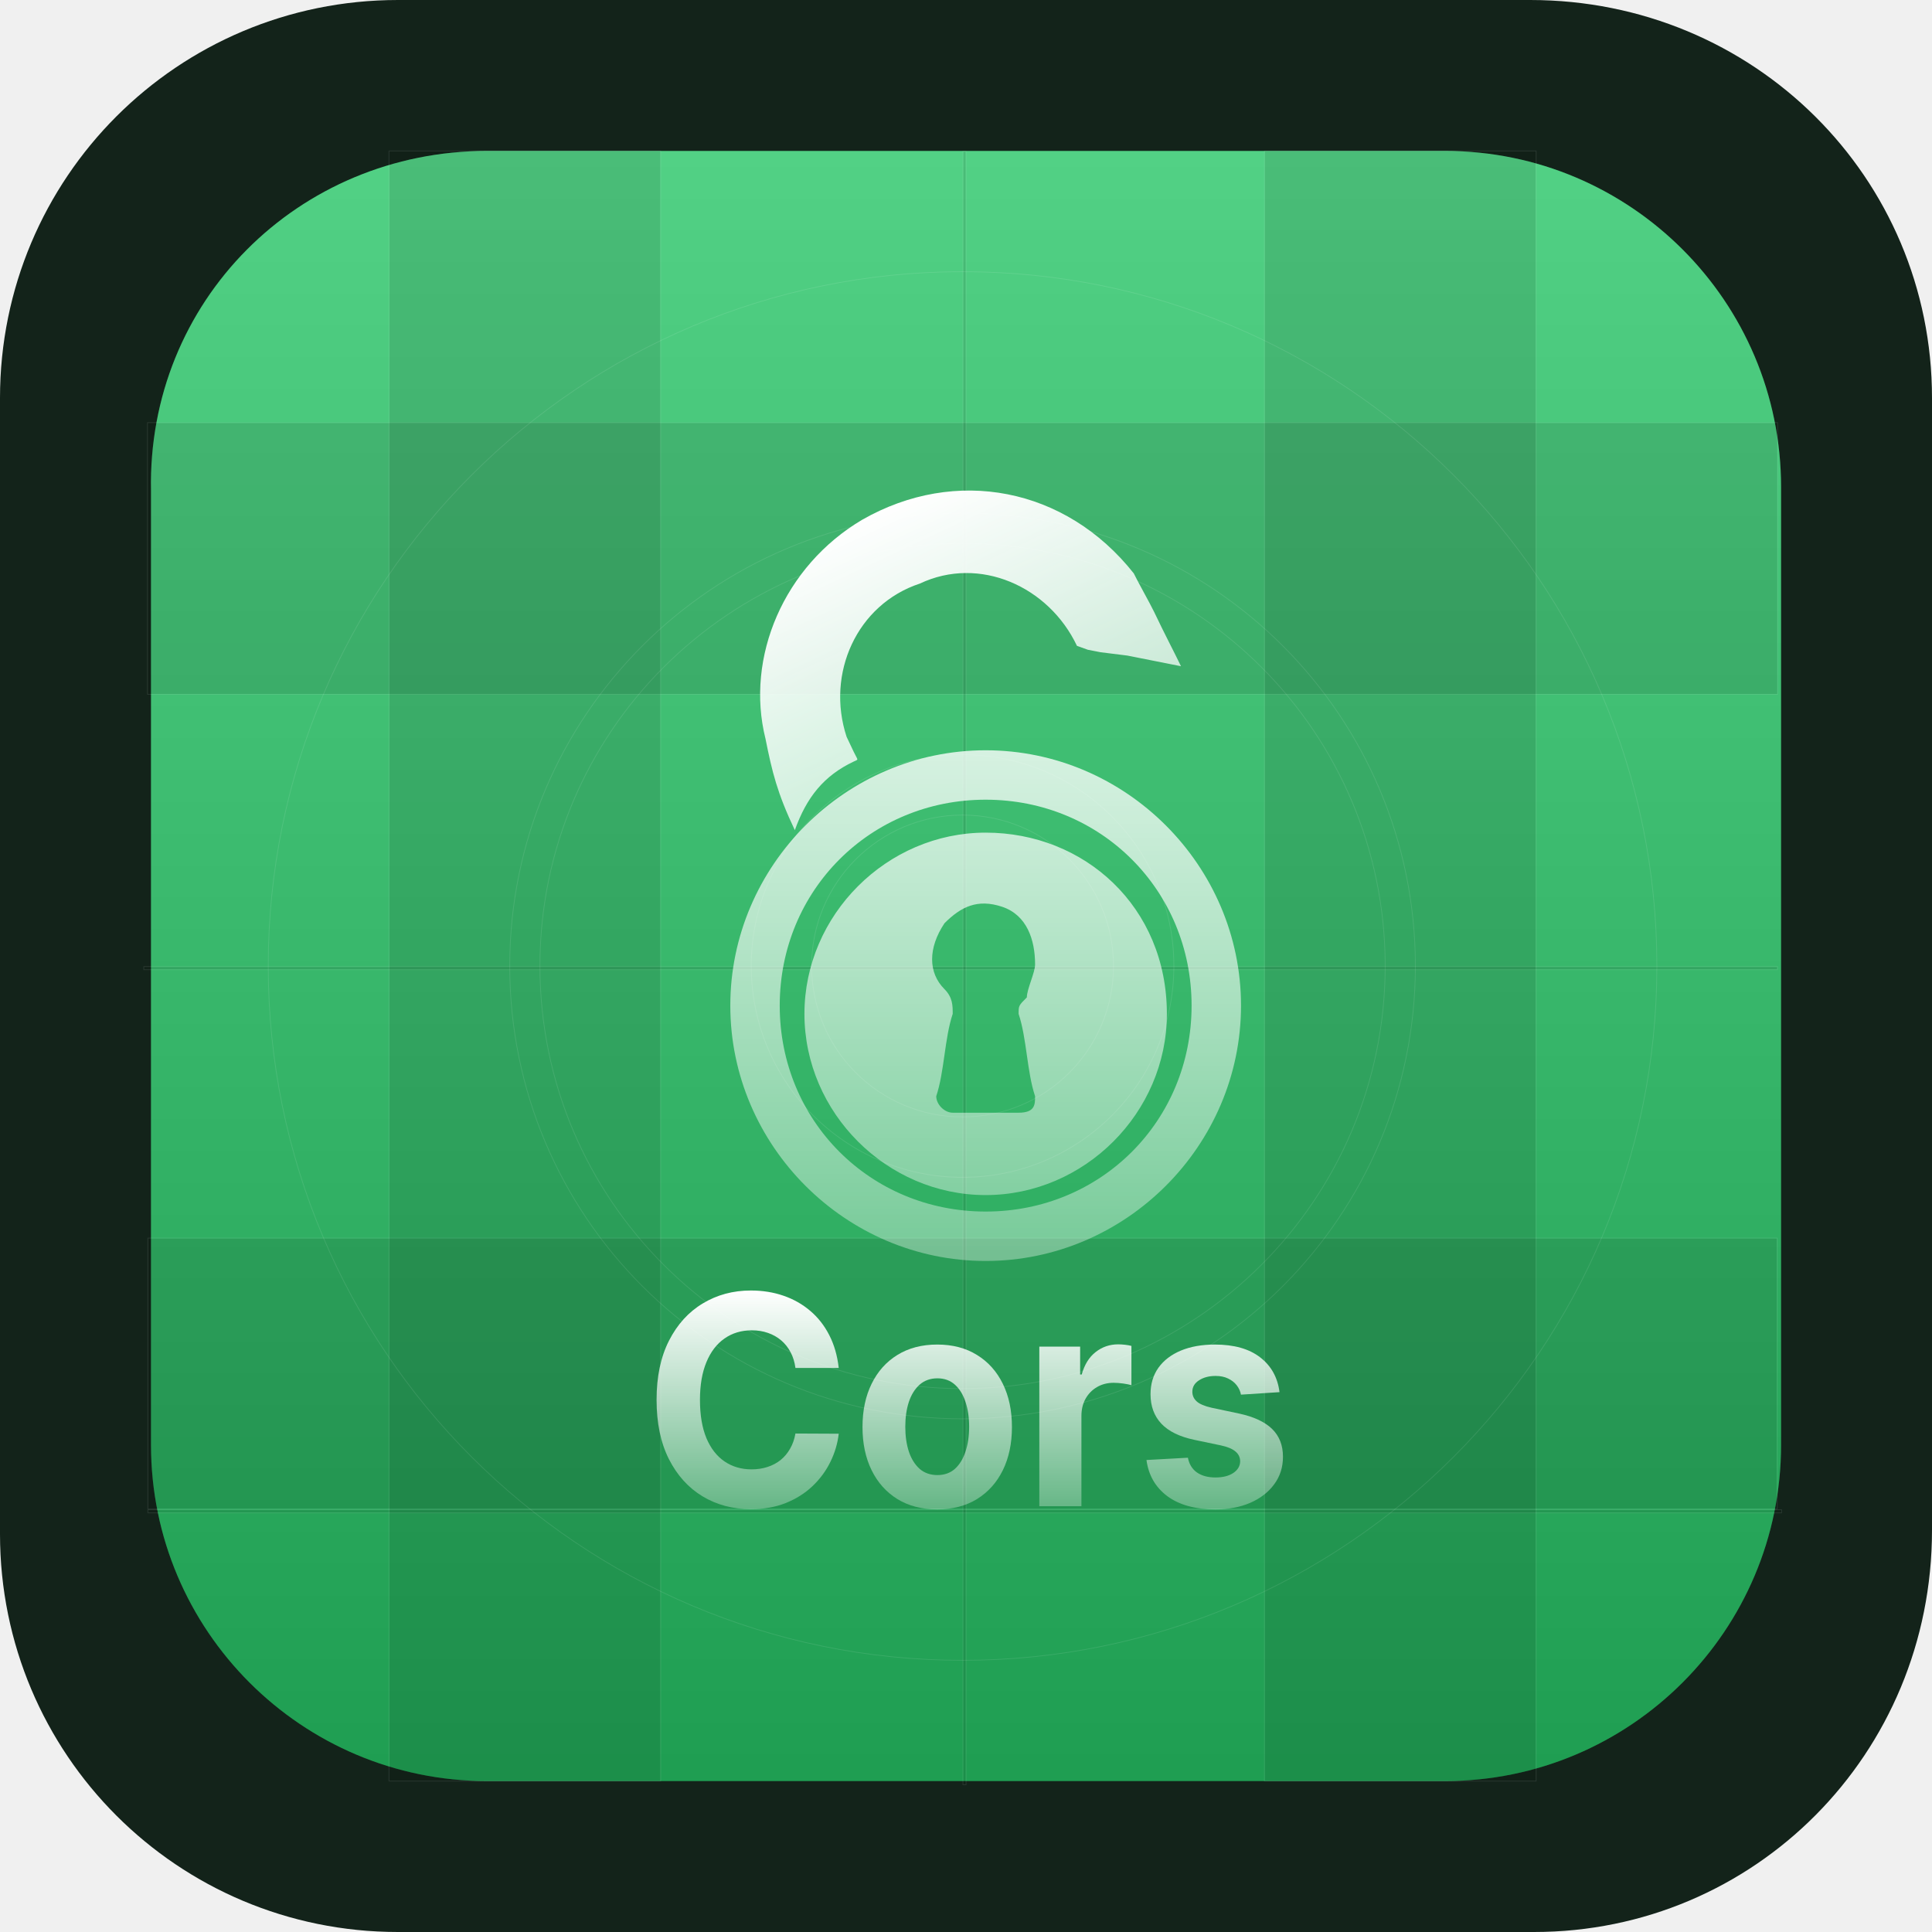
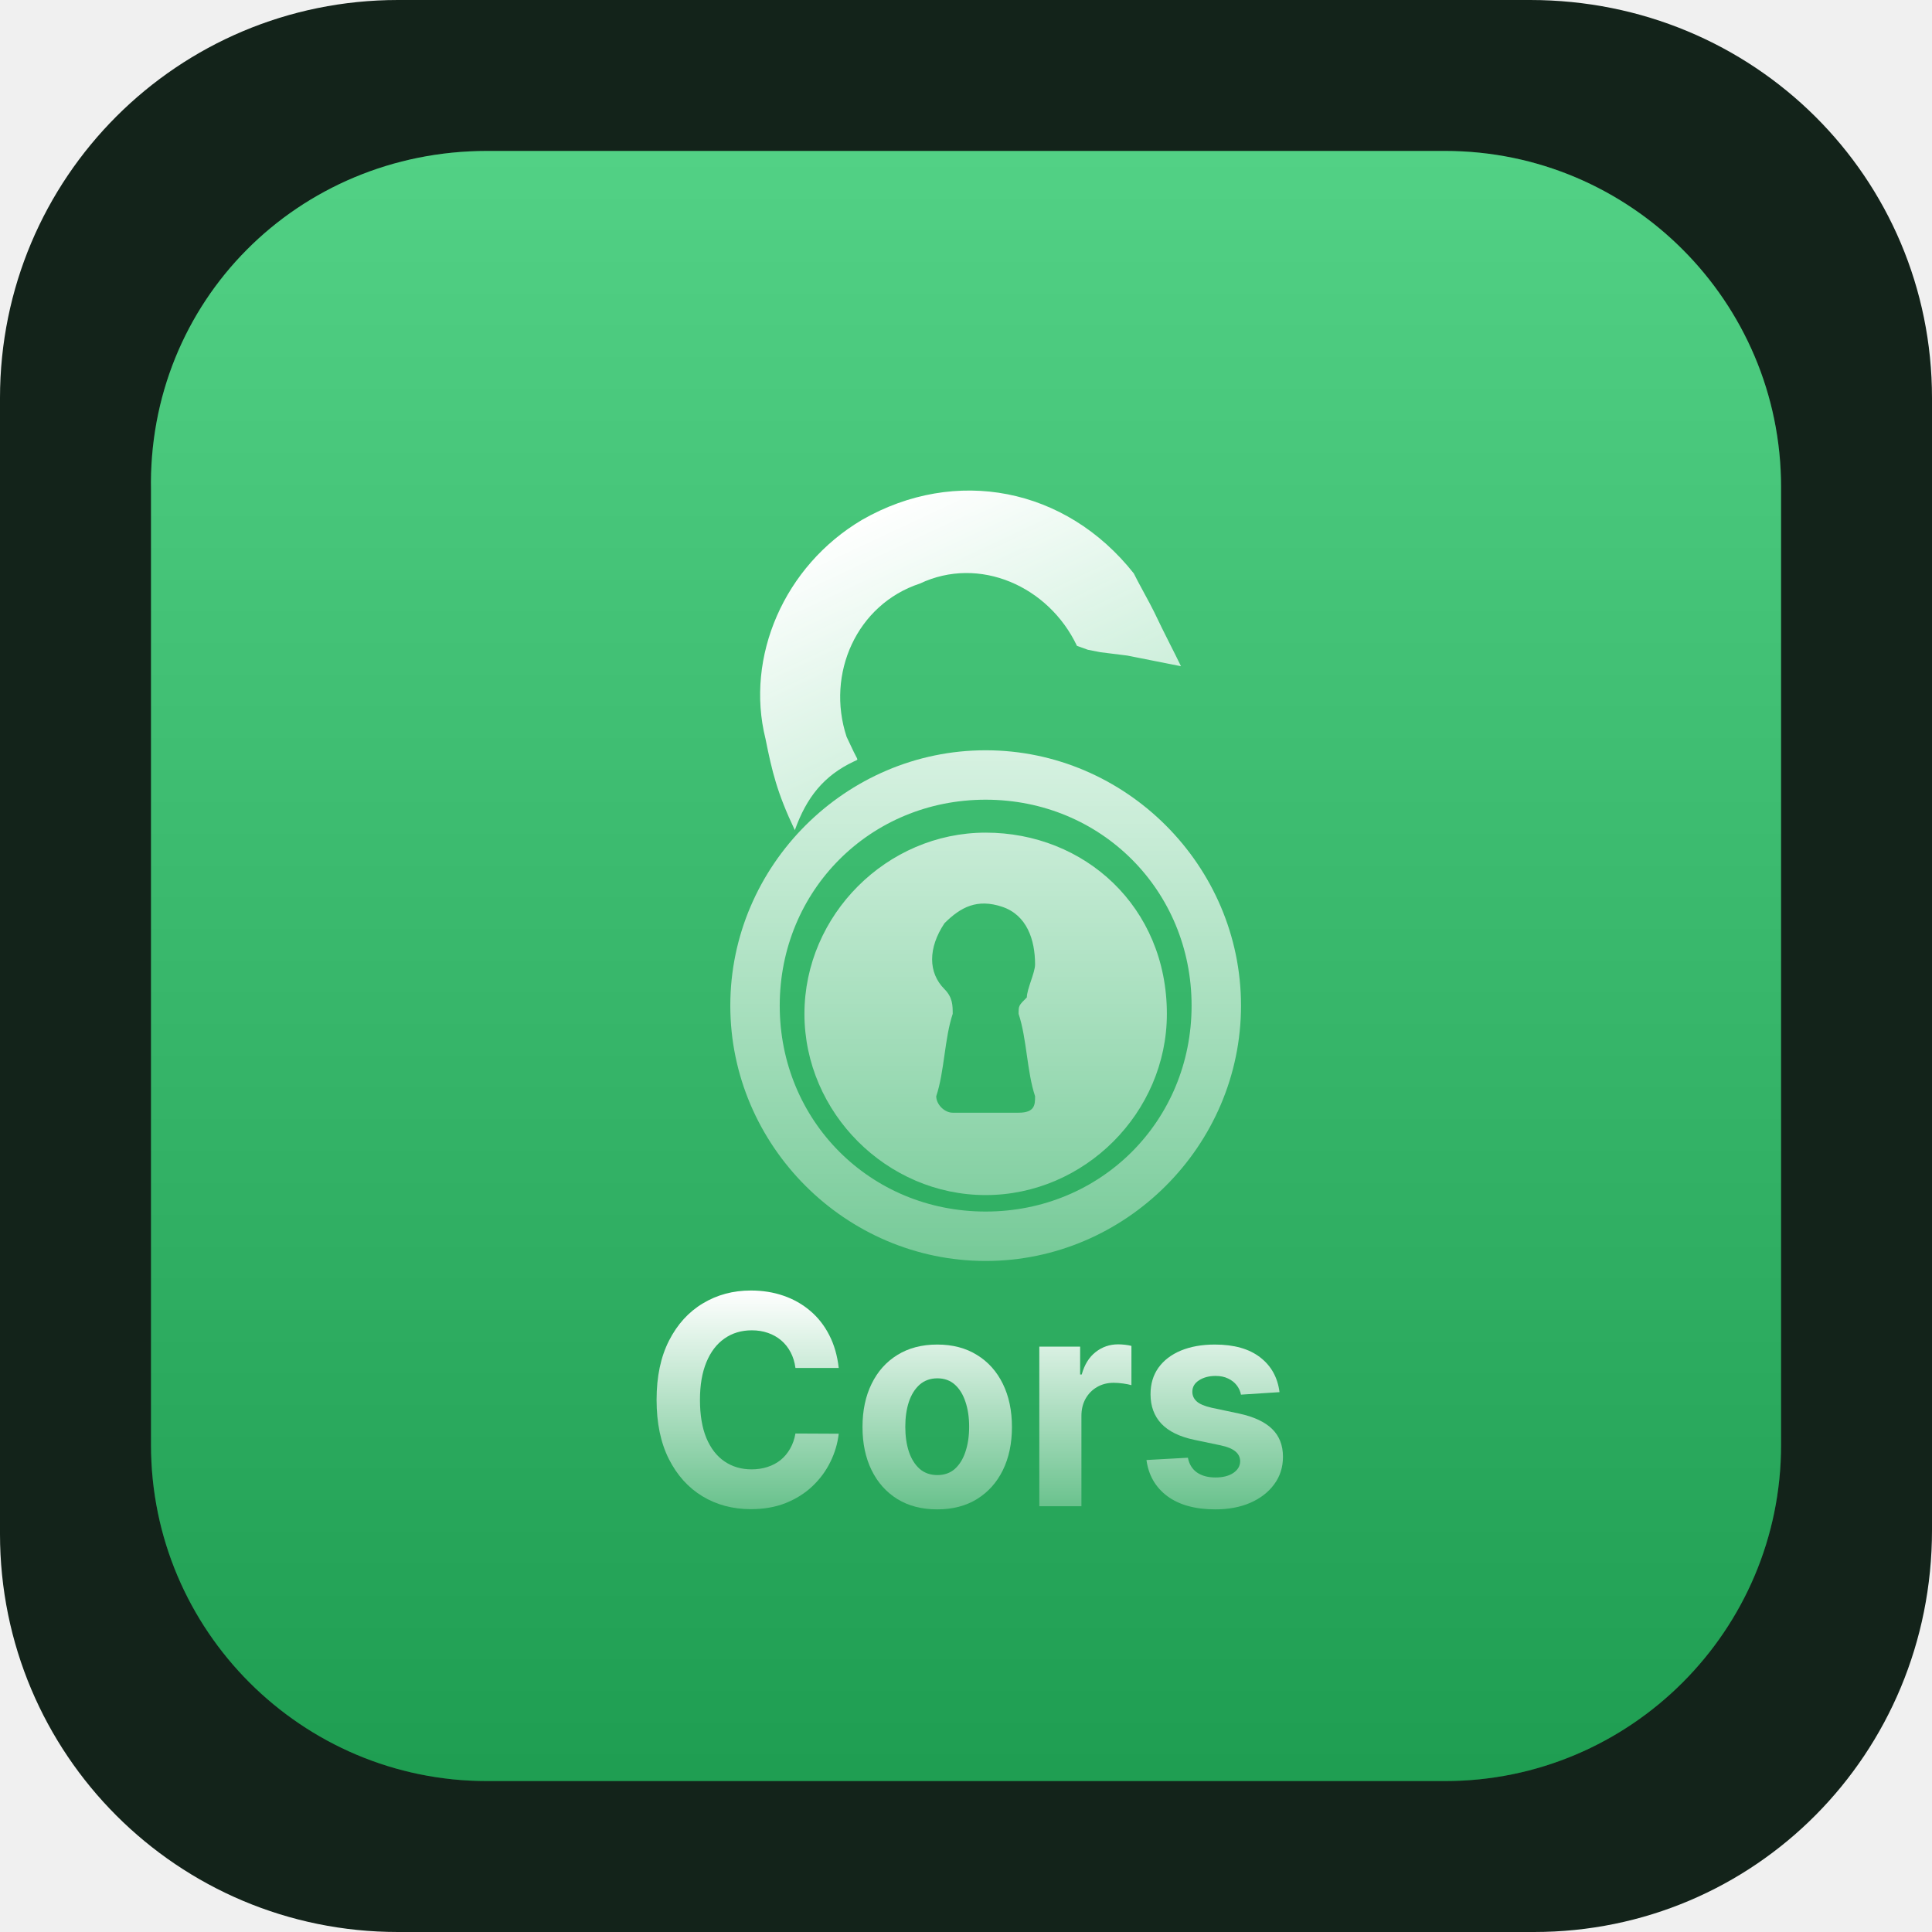
<svg xmlns="http://www.w3.org/2000/svg" width="256" height="256" viewBox="0 0 256 256" fill="none">
  <path d="M52.736 0H202.752C232.448 0 256 23.552 256 52.736V202.752C256 232.448 232.448 256 203.264 256H52.736C23.552 256 0 232.448 0 203.264V52.736C0 23.552 23.552 0 52.736 0Z" fill="#13231A" />
  <path d="M64.538 20H191.471C216.039 20 236 39.962 236 64.531V191.469C236 216.038 216.039 236 191.471 236H64.538C39.971 236 20.01 216.038 20.01 191.469V65.043C19.498 39.962 39.459 20 64.538 20Z" fill="#27C566" />
  <path d="M64.538 20H191.471C216.039 20 236 39.962 236 64.531V191.469C236 216.038 216.039 236 191.471 236H64.538C39.971 236 20.01 216.038 20.01 191.469V65.043C19.498 39.962 39.459 20 64.538 20Z" fill="url(#paint0_linear_86_471)" />
-   <g style="mix-blend-mode:plus-lighter">
-     <path opacity="0.1" d="M19.05 128.488V128.076H235.526V128.488H19.05Z" fill="black" stroke="white" stroke-width="0.1" stroke-miterlimit="10" />
-     <path opacity="0.1" d="M19.594 199.95V164.05H235.494V199.95H19.594Z" fill="black" stroke="white" stroke-width="0.1" stroke-miterlimit="10" />
-     <path opacity="0.1" d="M235.544 92H19.544V56H235.544V92Z" fill="black" stroke="white" stroke-width="0.1" stroke-miterlimit="10" />
-     <path opacity="0.1" d="M19.594 200.462V200.05H236.07V200.462H19.594Z" fill="black" stroke="white" stroke-width="0.1" stroke-miterlimit="10" />
-     <path opacity="0.1" d="M127.594 236.483V20.05H128.006V236.483H127.594Z" fill="black" stroke="white" stroke-width="0.1" stroke-miterlimit="10" />
-     <path opacity="0.1" d="M203.544 20H167.544V236H203.544V20Z" fill="black" stroke="white" stroke-width="0.1" stroke-miterlimit="10" />
-     <path opacity="0.1" d="M51.544 20H87.544V236H51.544V20Z" fill="black" stroke="white" stroke-width="0.1" stroke-miterlimit="10" />
-     <path opacity="0.1" d="M127.544 220C178.354 220 219.544 178.81 219.544 128C219.544 77.19 178.354 36 127.544 36C76.734 36 35.544 77.19 35.544 128C35.544 178.81 76.734 220 127.544 220Z" stroke="white" stroke-width="0.1" stroke-miterlimit="10" />
-     <path opacity="0.1" d="M127.544 188C160.681 188 187.544 161.137 187.544 128C187.544 94.863 160.681 68 127.544 68C94.407 68 67.544 94.863 67.544 128C67.544 161.137 94.407 188 127.544 188Z" stroke="white" stroke-width="0.1" stroke-miterlimit="10" />
-     <path opacity="0.1" d="M127.544 184C158.472 184 183.544 158.928 183.544 128C183.544 97.072 158.472 72 127.544 72C96.616 72 71.544 97.072 71.544 128C71.544 158.928 96.616 184 127.544 184Z" stroke="white" stroke-width="0.1" stroke-miterlimit="10" />
-     <path opacity="0.1" d="M127.544 156C143.008 156 155.544 143.464 155.544 128C155.544 112.536 143.008 100 127.544 100C112.08 100 99.544 112.536 99.544 128C99.544 143.464 112.08 156 127.544 156Z" stroke="white" stroke-width="0.1" stroke-miterlimit="10" />
-     <path opacity="0.1" d="M127.544 148C138.59 148 147.544 139.046 147.544 128C147.544 116.954 138.59 108 127.544 108C116.498 108 107.544 116.954 107.544 128C107.544 139.046 116.498 148 127.544 148Z" stroke="white" stroke-width="0.1" stroke-miterlimit="10" />
-   </g>
-   <path d="M130.605 99.415C112.05 99.415 96.769 114.695 96.769 133.25C96.769 151.805 112.05 167.086 130.605 167.086C149.16 167.086 164.44 151.805 164.44 133.25C164.44 114.695 149.16 99.415 130.605 99.415ZM130.605 160.537C115.324 160.537 103.318 148.531 103.318 133.25C103.318 117.969 115.324 105.963 130.605 105.963C145.885 105.963 157.891 117.969 157.891 133.25C157.891 148.531 145.885 160.537 130.605 160.537ZM130.605 110.329C117.507 110.329 106.592 121.244 106.592 134.342C106.592 147.439 117.507 158.354 130.605 158.354C143.702 158.354 154.617 147.439 154.617 134.342C154.617 120.152 143.702 110.329 130.605 110.329ZM137.154 127.793C137.154 128.884 136.062 131.067 136.062 132.159C134.971 133.25 134.971 133.25 134.971 134.342C136.062 137.616 136.062 141.982 137.154 145.256C137.154 146.348 137.154 147.439 134.971 147.439C133.879 147.439 131.696 147.439 130.605 147.439C129.513 147.439 127.33 147.439 126.239 147.439C125.147 147.439 124.056 146.348 124.056 145.256C125.147 141.982 125.147 137.616 126.239 134.342C126.239 133.25 126.239 132.159 125.147 131.067C122.964 128.884 122.964 125.61 125.147 122.335C127.33 120.152 129.513 119.061 132.788 120.152C136.062 121.244 137.154 124.518 137.154 127.793Z" fill="url(#paint1_linear_86_471)" />
-   <path d="M105.319 110.002C102.982 105.071 102.315 102.302 101.432 97.89C98.731 87.091 103.869 74.994 114.251 68.867C126.607 61.805 141.195 64.555 150.23 75.975C150.697 76.961 152.46 80.095 152.927 81.082C154.329 84.041 155.597 86.421 156.487 88.278L149.368 86.866L145.808 86.421L144.157 86.099L142.703 85.58C138.965 77.69 129.775 73.589 121.884 77.328C113.526 80.081 109.426 89.27 112.178 97.629C112.646 98.615 112.646 98.615 113.113 99.601C113.697 100.834 113.825 100.576 113.113 100.913C109.168 102.782 106.876 105.641 105.319 110.002Z" fill="url(#paint2_linear_86_471)" />
+   <path d="M130.605 99.415C112.05 99.415 96.769 114.695 96.769 133.25C96.769 151.805 112.05 167.086 130.605 167.086C149.16 167.086 164.44 151.805 164.44 133.25C164.44 114.695 149.16 99.415 130.605 99.415ZM130.605 160.537C115.324 160.537 103.318 148.531 103.318 133.25C103.318 117.97 115.324 105.963 130.605 105.963C145.885 105.963 157.891 117.97 157.891 133.25C157.891 148.531 145.885 160.537 130.605 160.537ZM130.605 110.329C117.507 110.329 106.592 121.244 106.592 134.342C106.592 147.439 117.507 158.354 130.605 158.354C143.702 158.354 154.617 147.439 154.617 134.342C154.617 120.152 143.702 110.329 130.605 110.329ZM137.153 127.793C137.153 128.884 136.062 131.067 136.062 132.159C134.971 133.25 134.97 133.25 134.97 134.342C136.062 137.616 136.062 141.982 137.153 145.256C137.153 146.348 137.153 147.439 134.97 147.439C133.879 147.439 131.696 147.439 130.605 147.439C129.513 147.439 127.33 147.439 126.239 147.439C125.147 147.439 124.056 146.348 124.056 145.256C125.147 141.982 125.147 137.616 126.239 134.342C126.239 133.25 126.239 132.159 125.147 131.067C122.964 128.884 122.964 125.61 125.147 122.335C127.33 120.152 129.513 119.061 132.788 120.152C136.062 121.244 137.153 124.518 137.153 127.793Z" fill="url(#paint1_linear_86_471)" />
+   <path d="M105.319 110.002C102.982 105.071 102.315 102.302 101.432 97.889C98.731 87.091 103.869 74.994 114.251 68.867C126.607 61.805 141.195 64.555 150.23 75.975C150.697 76.961 152.46 80.095 152.927 81.082C154.329 84.041 155.597 86.421 156.487 88.278L149.368 86.866L145.808 86.421L144.157 86.099L142.703 85.58C138.965 77.689 129.775 73.589 121.884 77.328C113.526 80.081 109.426 89.27 112.178 97.629C112.646 98.615 112.646 98.615 113.113 99.601C113.697 100.834 113.825 100.576 113.113 100.913C109.168 102.782 106.876 105.641 105.319 110.002Z" fill="url(#paint2_linear_86_471)" />
  <path d="M111.136 181.259H105.4C105.295 180.478 105.081 179.785 104.758 179.179C104.435 178.564 104.021 178.041 103.514 177.61C103.008 177.178 102.423 176.848 101.759 176.618C101.105 176.389 100.393 176.274 99.625 176.274C98.237 176.274 97.027 176.637 95.997 177.362C94.967 178.078 94.168 179.124 93.6 180.501C93.033 181.869 92.749 183.531 92.749 185.486C92.749 187.497 93.033 189.186 93.6 190.554C94.177 191.921 94.98 192.954 96.01 193.652C97.04 194.35 98.232 194.698 99.585 194.698C100.345 194.698 101.048 194.593 101.694 194.382C102.349 194.171 102.929 193.863 103.436 193.459C103.942 193.046 104.361 192.546 104.693 191.958C105.033 191.371 105.269 190.701 105.4 189.948L111.136 189.975C110.988 191.27 110.617 192.518 110.023 193.721C109.438 194.914 108.648 195.984 107.653 196.929C106.666 197.866 105.487 198.609 104.117 199.16C102.755 199.702 101.214 199.972 99.494 199.972C97.102 199.972 94.962 199.403 93.077 198.265C91.2 197.127 89.715 195.479 88.624 193.321C87.541 191.164 87 188.552 87 185.486C87 182.411 87.55 179.795 88.65 177.637C89.75 175.48 91.243 173.837 93.129 172.708C95.015 171.569 97.136 171 99.494 171C101.048 171 102.488 171.23 103.815 171.689C105.151 172.148 106.334 172.818 107.364 173.699C108.395 174.571 109.233 175.641 109.879 176.907C110.534 178.174 110.953 179.625 111.136 181.259Z" fill="url(#paint3_linear_86_471)" />
  <path d="M124.186 200C122.152 200 120.393 199.546 118.909 198.637C117.433 197.719 116.294 196.443 115.491 194.809C114.687 193.165 114.286 191.261 114.286 189.094C114.286 186.909 114.687 185 115.491 183.366C116.294 181.722 117.433 180.446 118.909 179.538C120.393 178.62 122.152 178.16 124.186 178.16C126.221 178.16 127.976 178.62 129.451 179.538C130.935 180.446 132.079 181.722 132.882 183.366C133.686 185 134.087 186.909 134.087 189.094C134.087 191.261 133.686 193.165 132.882 194.809C132.079 196.443 130.935 197.719 129.451 198.637C127.976 199.546 126.221 200 124.186 200ZM124.213 195.456C125.138 195.456 125.911 195.18 126.531 194.63C127.151 194.07 127.618 193.308 127.932 192.344C128.255 191.38 128.417 190.283 128.417 189.053C128.417 187.823 128.255 186.726 127.932 185.762C127.618 184.798 127.151 184.036 126.531 183.476C125.911 182.916 125.138 182.636 124.213 182.636C123.278 182.636 122.493 182.916 121.855 183.476C121.227 184.036 120.751 184.798 120.428 185.762C120.114 186.726 119.956 187.823 119.956 189.053C119.956 190.283 120.114 191.38 120.428 192.344C120.751 193.308 121.227 194.07 121.855 194.63C122.493 195.18 123.278 195.456 124.213 195.456Z" fill="url(#paint4_linear_86_471)" />
  <path d="M137.715 199.587V178.436H143.123V182.126H143.333C143.7 180.814 144.315 179.822 145.18 179.152C146.044 178.473 147.039 178.133 148.165 178.133C148.445 178.133 148.746 178.151 149.069 178.188C149.392 178.225 149.676 178.275 149.92 178.34V183.545C149.658 183.462 149.296 183.389 148.833 183.324C148.371 183.26 147.947 183.228 147.563 183.228C146.742 183.228 146.009 183.416 145.363 183.792C144.726 184.16 144.219 184.674 143.844 185.335C143.477 185.996 143.294 186.758 143.294 187.621V199.587H137.715Z" fill="url(#paint5_linear_86_471)" />
  <path d="M169.542 184.467L164.434 184.798C164.347 184.339 164.159 183.926 163.871 183.558C163.583 183.182 163.203 182.884 162.732 182.663C162.269 182.434 161.715 182.319 161.068 182.319C160.204 182.319 159.475 182.512 158.881 182.897C158.288 183.274 157.991 183.779 157.991 184.412C157.991 184.917 158.183 185.344 158.567 185.693C158.951 186.042 159.61 186.322 160.545 186.533L164.185 187.304C166.141 187.726 167.599 188.406 168.559 189.342C169.52 190.278 170 191.508 170 193.032C170 194.418 169.611 195.635 168.834 196.681C168.066 197.728 167.01 198.545 165.665 199.132C164.329 199.711 162.788 200 161.042 200C158.379 200 156.258 199.417 154.678 198.251C153.106 197.076 152.185 195.479 151.914 193.459L157.402 193.156C157.567 194.01 157.969 194.662 158.606 195.112C159.244 195.552 160.06 195.773 161.055 195.773C162.033 195.773 162.819 195.575 163.413 195.18C164.015 194.777 164.321 194.258 164.329 193.624C164.321 193.092 164.107 192.656 163.688 192.316C163.269 191.967 162.623 191.701 161.749 191.518L158.266 190.788C156.301 190.375 154.839 189.659 153.879 188.64C152.927 187.621 152.451 186.322 152.451 184.743C152.451 183.384 152.8 182.214 153.499 181.231C154.206 180.249 155.197 179.492 156.472 178.959C157.755 178.427 159.257 178.16 160.977 178.16C163.517 178.16 165.517 178.725 166.975 179.854C168.442 180.983 169.297 182.521 169.542 184.467Z" fill="url(#paint6_linear_86_471)" />
  <defs>
    <linearGradient id="paint0_linear_86_471" x1="128.005" y1="20" x2="128.005" y2="236.717" gradientUnits="userSpaceOnUse">
      <stop stop-color="white" stop-opacity="0.2" />
      <stop offset="0.99" stop-opacity="0.2" />
    </linearGradient>
    <linearGradient id="paint1_linear_86_471" x1="130.198" y1="67.299" x2="130.198" y2="173.379" gradientUnits="userSpaceOnUse">
      <stop stop-color="white" />
      <stop offset="1" stop-color="white" stop-opacity="0.3" />
    </linearGradient>
    <linearGradient id="paint2_linear_86_471" x1="116.096" y1="67.528" x2="157.491" y2="155.972" gradientUnits="userSpaceOnUse">
      <stop stop-color="white" />
      <stop offset="1" stop-color="#FCFFFE" stop-opacity="0.3" />
    </linearGradient>
    <linearGradient id="paint3_linear_86_471" x1="128.5" y1="171" x2="128.5" y2="200" gradientUnits="userSpaceOnUse">
      <stop stop-color="white" />
      <stop offset="1" stop-color="white" stop-opacity="0.3" />
    </linearGradient>
    <linearGradient id="paint4_linear_86_471" x1="128.5" y1="171" x2="128.5" y2="200" gradientUnits="userSpaceOnUse">
      <stop stop-color="white" />
      <stop offset="1" stop-color="white" stop-opacity="0.3" />
    </linearGradient>
    <linearGradient id="paint5_linear_86_471" x1="128.5" y1="171" x2="128.5" y2="200" gradientUnits="userSpaceOnUse">
      <stop stop-color="white" />
      <stop offset="1" stop-color="white" stop-opacity="0.3" />
    </linearGradient>
    <linearGradient id="paint6_linear_86_471" x1="128.5" y1="171" x2="128.5" y2="200" gradientUnits="userSpaceOnUse">
      <stop stop-color="white" />
      <stop offset="1" stop-color="white" stop-opacity="0.3" />
    </linearGradient>
  </defs>
</svg>
